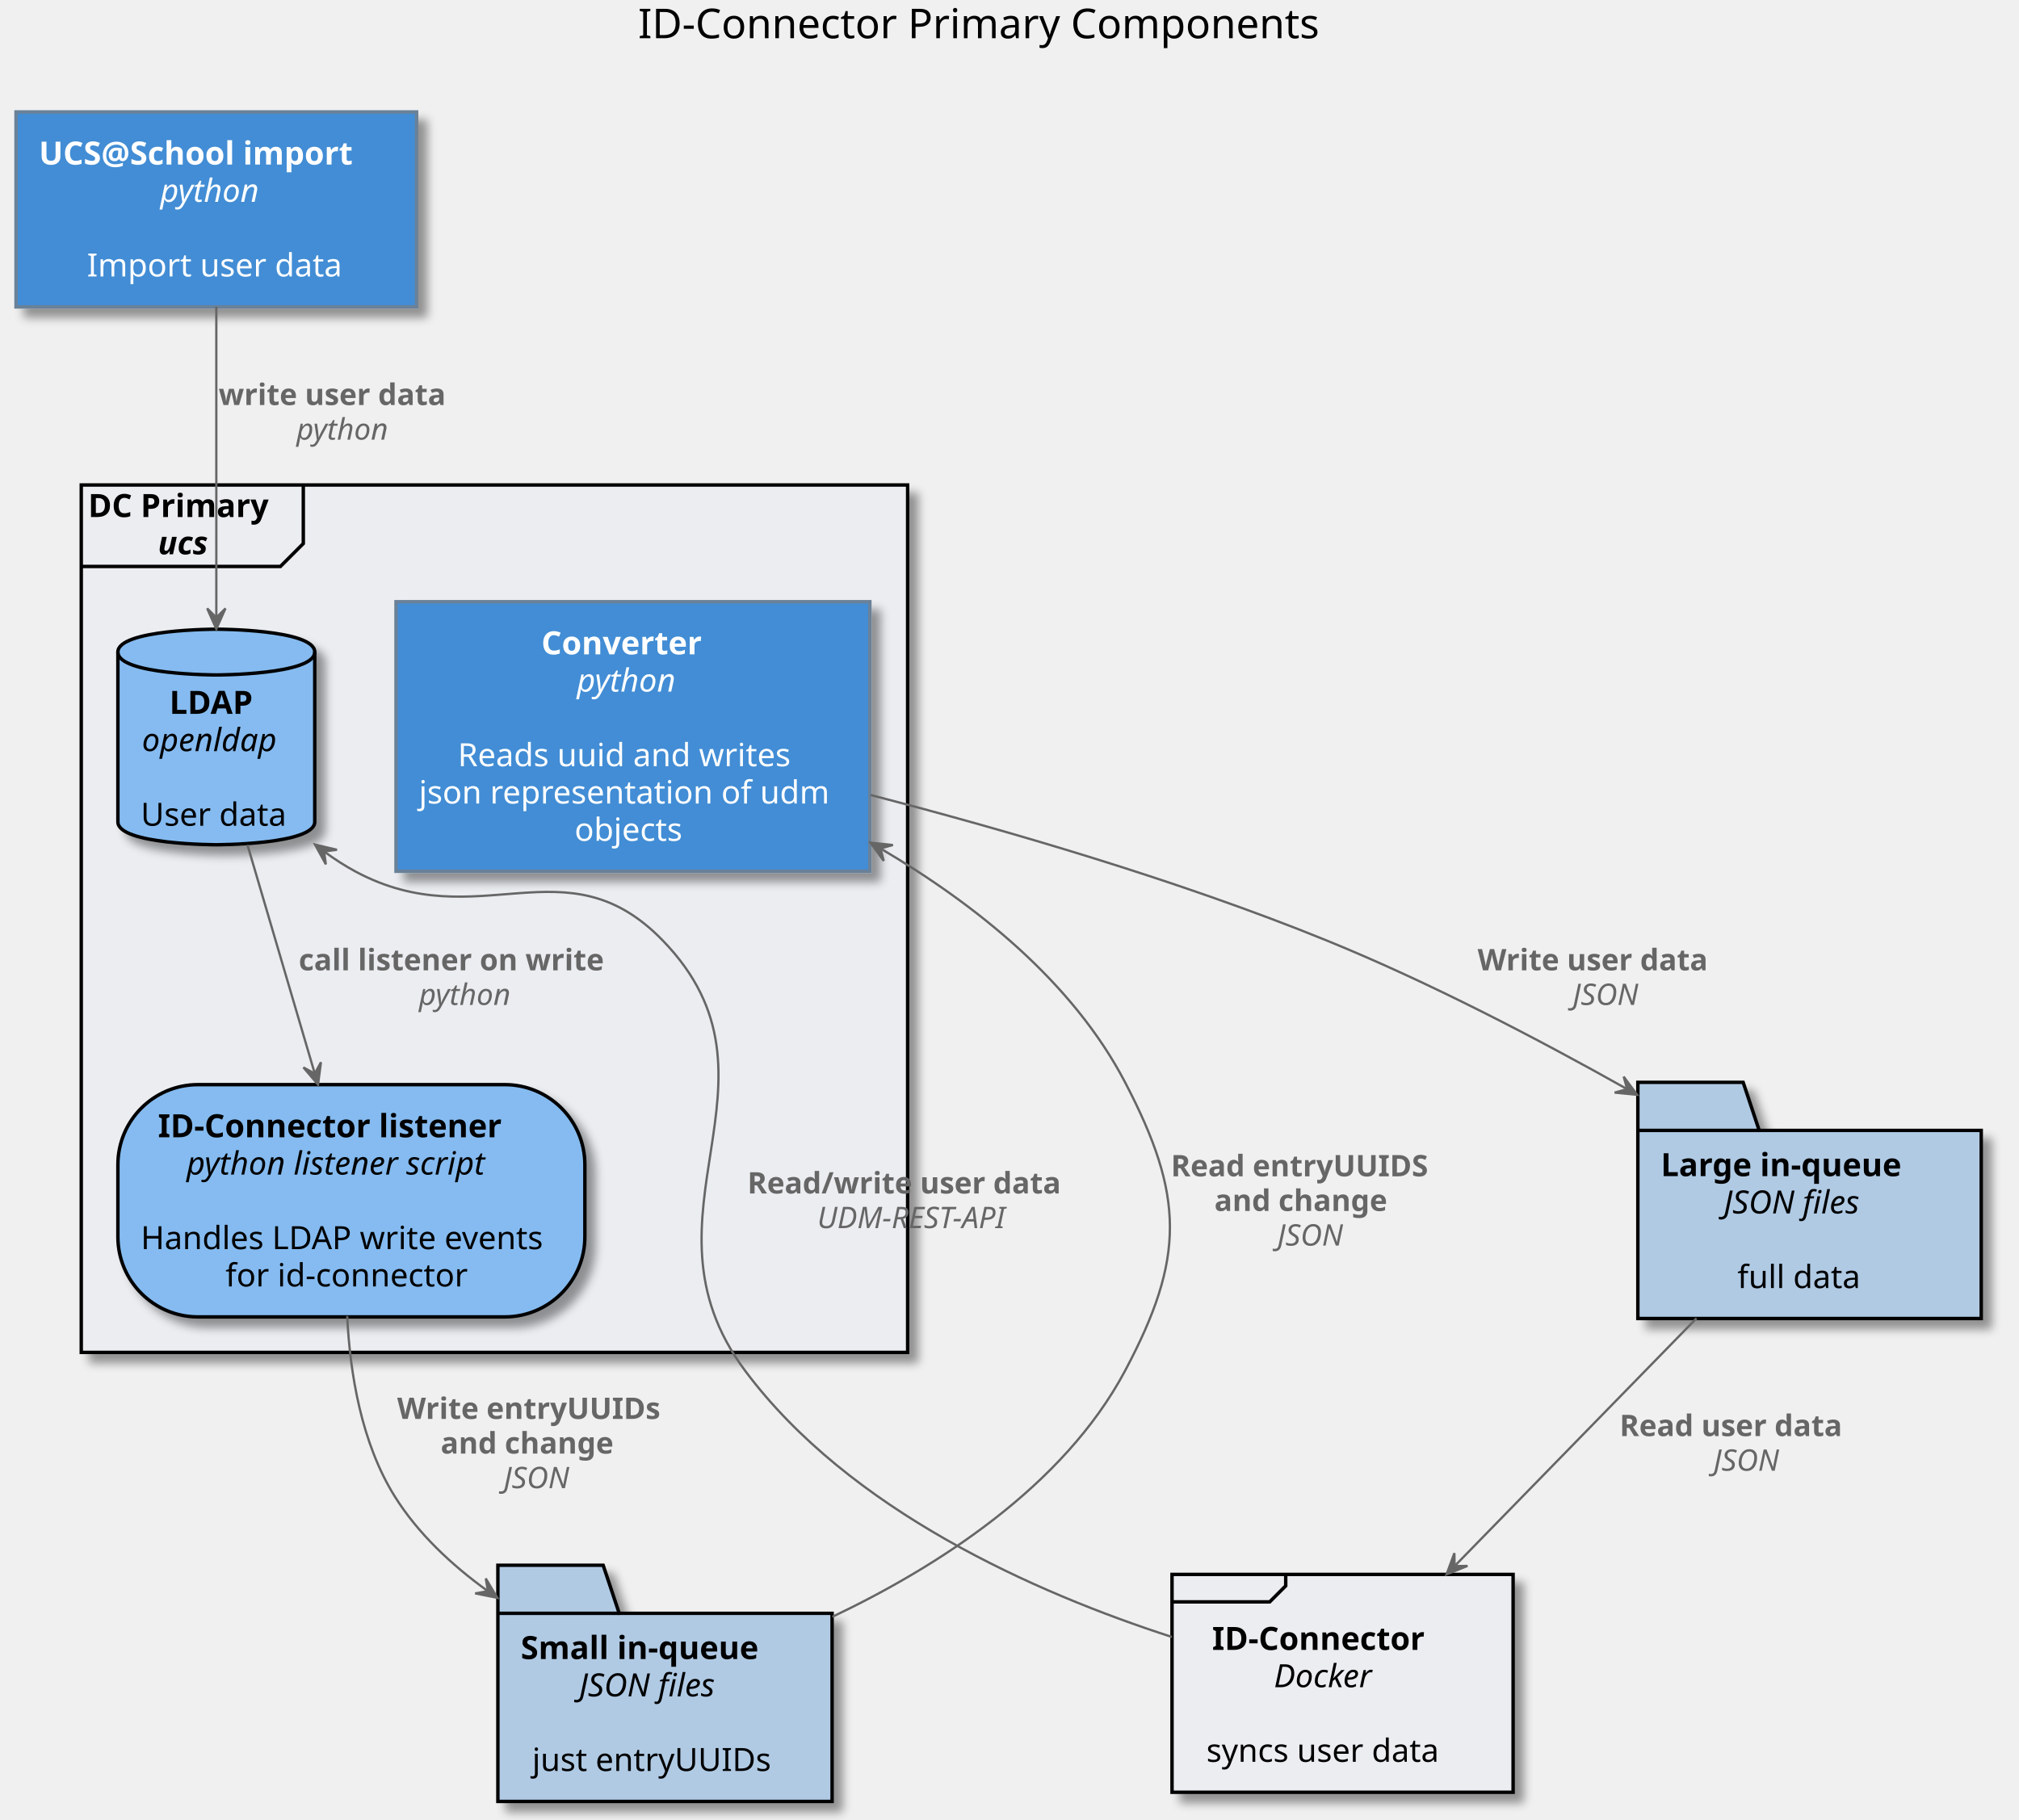
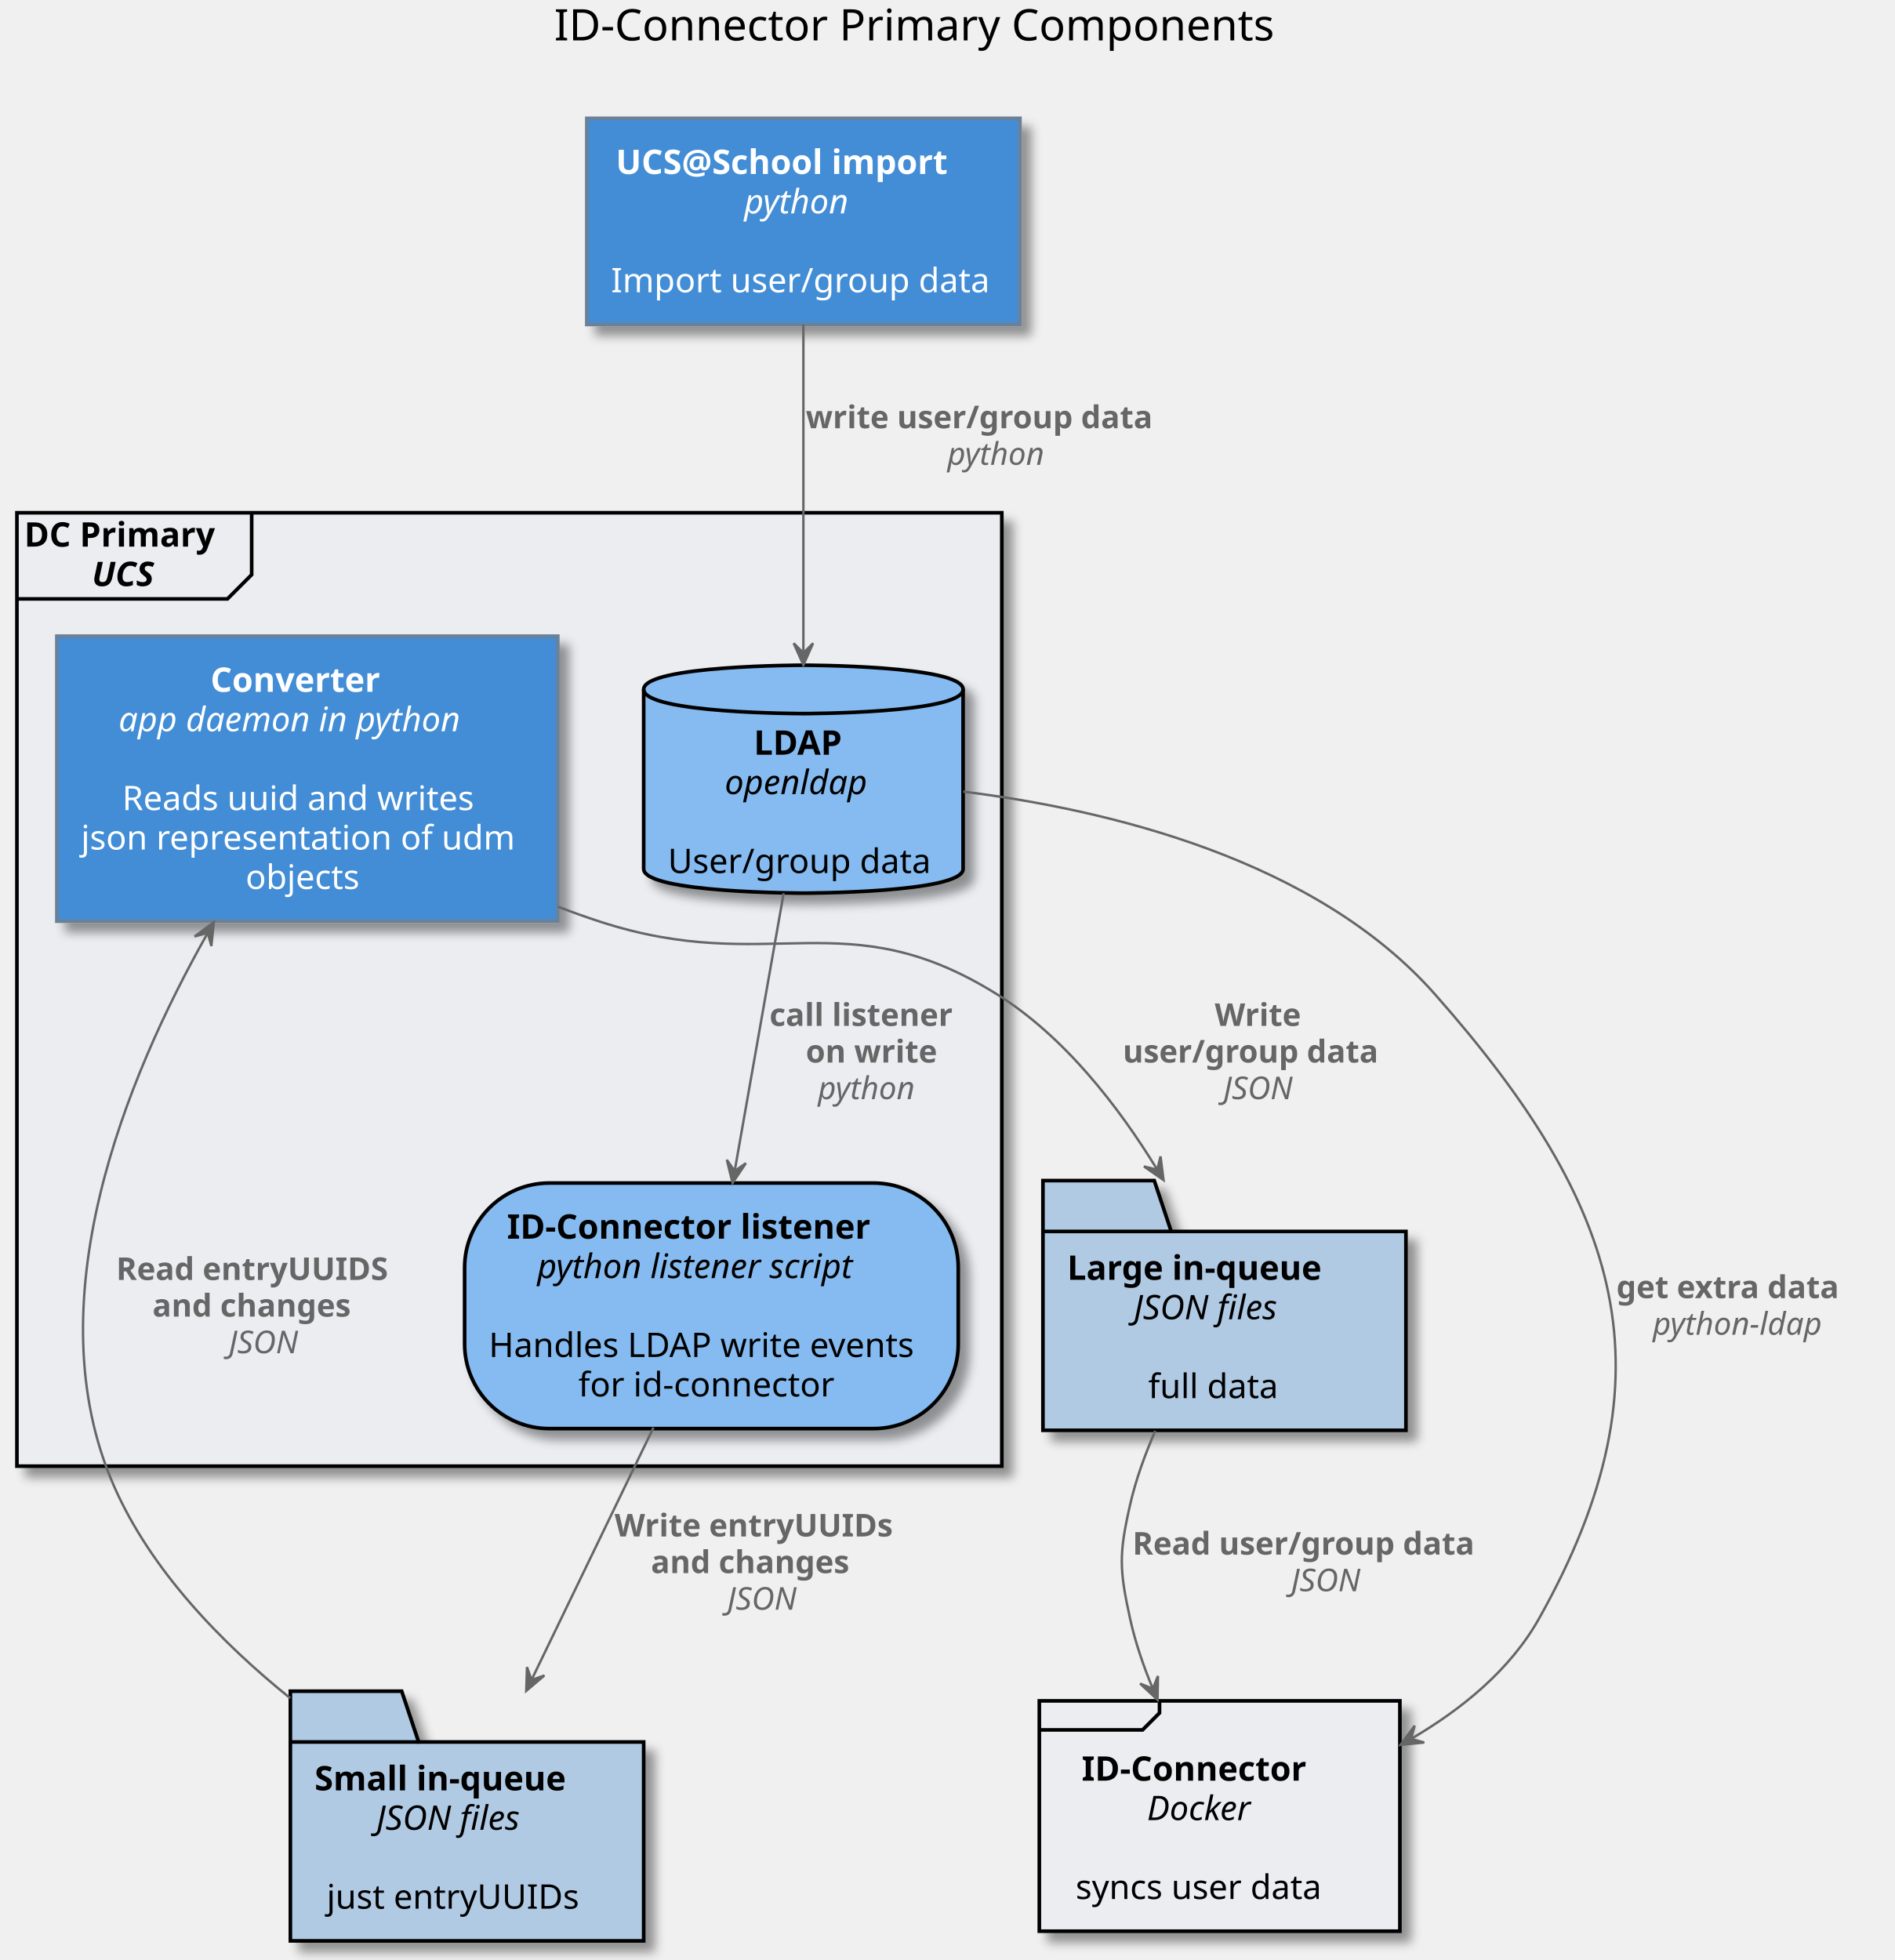
- <svg xmlns="http://www.w3.org/2000/svg" contentScriptType="application/ecmascript" contentStyleType="text/css" height="795px" preserveAspectRatio="none" style="width:882px;height:795px;background:#FFFFFF;" version="1.1" viewBox="0 0 882 795" width="882px" zoomAndPan="magnify">
+ <svg xmlns="http://www.w3.org/2000/svg" contentScriptType="application/ecmascript" contentStyleType="text/css" height="810px" preserveAspectRatio="none" style="width:783px;height:810px;background:#FFFFFF;" version="1.1" viewBox="0 0 783 810" width="783px" zoomAndPan="magnify">
  <defs>
-     <filter height="300%" id="f5kayvme85jjr" width="300%" x="-1" y="-1">
+     <filter height="300%" id="f3jqoew9gyfgt" width="300%" x="-1" y="-1">
      <feGaussianBlur result="blurOut" stdDeviation="2.0" />
      <feColorMatrix in="blurOut" result="blurOut2" type="matrix" values="0 0 0 0 0 0 0 0 0 0 0 0 0 0 0 0 0 0 .4 0" />
      <feOffset dx="4.0" dy="4.0" in="blurOut2" result="blurOut3" />
      <feBlend in="SourceGraphic" in2="blurOut3" mode="normal" />
    </filter>
  </defs>
  <g>
-     <text fill="#000000" font-family="sans-serif" font-size="18" lengthAdjust="spacing" textLength="312" x="278.75" y="16.708">ID-Connector Primary Components</text>
-     <text fill="#000000" font-family="sans-serif" font-size="18" lengthAdjust="spacing" textLength="0" x="437.75" y="37.661" />
-     <rect fill="#EBEDF1" filter="url(#f5kayvme85jjr)" height="379" style="stroke:#000000;stroke-width:1.5;" width="361" x="35.5" y="211.906" />
-     <path d="M132.5,211.906 L132.5,237.5 L122.5,247.5 L35.5,247.5 " fill="none" style="stroke:#000000;stroke-width:1.5;" />
-     <text fill="#000000" font-family="sans-serif" font-size="14" font-weight="bold" lengthAdjust="spacing" textLength="87" x="38.5" y="225.901">DC Primary</text>
-     <text fill="#000000" font-family="sans-serif" font-size="14" font-style="italic" font-weight="bold" lengthAdjust="spacing" textLength="26" x="69" y="242.198">ucs</text>
-     <path d="M51.5,284.906 C51.5,274.906 94.5,274.906 94.5,274.906 C94.5,274.906 137.5,274.906 137.5,284.906 L137.5,359.094 C137.5,369.094 94.5,369.094 94.5,369.094 C94.5,369.094 51.5,369.094 51.5,359.094 L51.5,284.906 " fill="#85BBF0" filter="url(#f5kayvme85jjr)" style="stroke:#000000;stroke-width:1.5;" />
-     <path d="M51.5,284.906 C51.5,294.906 94.5,294.906 94.5,294.906 C94.5,294.906 137.5,294.906 137.5,284.906 " fill="none" style="stroke:#000000;stroke-width:1.5;" />
-     <text fill="#000000" font-family="sans-serif" font-size="14" font-weight="bold" lengthAdjust="spacing" textLength="41" x="74" y="311.901">LDAP</text>
-     <text fill="#000000" font-family="sans-serif" font-size="14" font-style="italic" lengthAdjust="spacing" textLength="65" x="62" y="328.198">openldap</text>
-     <text fill="#000000" font-family="sans-serif" font-size="14" lengthAdjust="spacing" textLength="0" x="96.5" y="344.495" />
-     <text fill="#000000" font-family="sans-serif" font-size="14" lengthAdjust="spacing" textLength="66" x="61.5" y="360.792">User data</text>
-     <rect fill="#85BBF0" filter="url(#f5kayvme85jjr)" height="101.484" rx="35" ry="35" style="stroke:#000000;stroke-width:1.5;" width="204" x="51.5" y="473.906" />
-     <text fill="#000000" font-family="sans-serif" font-size="14" font-weight="bold" lengthAdjust="spacing" textLength="169" x="69" y="496.901">ID-Connector listener</text>
-     <text fill="#000000" font-family="sans-serif" font-size="14" font-style="italic" lengthAdjust="spacing" textLength="144" x="81.5" y="513.198">python listener script</text>
-     <text fill="#000000" font-family="sans-serif" font-size="14" lengthAdjust="spacing" textLength="0" x="155.5" y="529.495" />
-     <text fill="#000000" font-family="sans-serif" font-size="14" lengthAdjust="spacing" textLength="184" x="61.5" y="545.792">Handles LDAP write events</text>
-     <text fill="#000000" font-family="sans-serif" font-size="14" lengthAdjust="spacing" textLength="110" x="98.5" y="562.089">for id-connector</text>
-     <rect fill="#438DD5" filter="url(#f5kayvme85jjr)" height="117.781" style="stroke:#6A8198;stroke-width:1.5;" width="207" x="173" y="262.906" />
-     <text fill="#FFFFFF" font-family="sans-serif" font-size="14" font-weight="bold" lengthAdjust="spacing" textLength="80" x="236.5" y="285.901">Converter</text>
-     <text fill="#FFFFFF" font-family="sans-serif" font-size="14" font-style="italic" lengthAdjust="spacing" textLength="49" x="252" y="302.198">python</text>
-     <text fill="#FFFFFF" font-family="sans-serif" font-size="14" lengthAdjust="spacing" textLength="0" x="278.5" y="318.495" />
-     <text fill="#FFFFFF" font-family="sans-serif" font-size="14" lengthAdjust="spacing" textLength="153" x="200" y="334.792">Reads uuid and writes</text>
-     <text fill="#FFFFFF" font-family="sans-serif" font-size="14" lengthAdjust="spacing" textLength="187" x="183" y="351.089">json representation of udm</text>
-     <text fill="#FFFFFF" font-family="sans-serif" font-size="14" lengthAdjust="spacing" textLength="51" x="251" y="367.386">objects</text>
-     <rect fill="#438DD5" filter="url(#f5kayvme85jjr)" height="85.188" style="stroke:#6A8198;stroke-width:1.5;" width="175" x="7" y="48.906" />
-     <text fill="#FFFFFF" font-family="sans-serif" font-size="14" font-weight="bold" lengthAdjust="spacing" textLength="155" x="17" y="71.901">UCS@School import</text>
-     <text fill="#FFFFFF" font-family="sans-serif" font-size="14" font-style="italic" lengthAdjust="spacing" textLength="49" x="70" y="88.198">python</text>
-     <text fill="#FFFFFF" font-family="sans-serif" font-size="14" lengthAdjust="spacing" textLength="0" x="96.5" y="104.495" />
-     <text fill="#FFFFFF" font-family="sans-serif" font-size="14" lengthAdjust="spacing" textLength="113" x="38" y="120.792">Import user data</text>
-     <polygon fill="#B0CAE4" filter="url(#f5kayvme85jjr)" points="217.5,683.906,263.5,683.906,270.5,704.906,363.5,704.906,363.5,787.094,217.5,787.094,217.5,683.906" style="stroke:#000000;stroke-width:1.5;" />
-     <line style="stroke:#000000;stroke-width:1.5;" x1="217.5" x2="270.5" y1="704.906" y2="704.906" />
-     <text fill="#000000" font-family="sans-serif" font-size="14" font-weight="bold" lengthAdjust="spacing" textLength="116" x="227.5" y="724.901">Small in-queue</text>
-     <text fill="#000000" font-family="sans-serif" font-size="14" font-style="italic" lengthAdjust="spacing" textLength="65" x="253" y="741.198">JSON files</text>
-     <text fill="#000000" font-family="sans-serif" font-size="14" lengthAdjust="spacing" textLength="0" x="287.5" y="757.495" />
-     <text fill="#000000" font-family="sans-serif" font-size="14" lengthAdjust="spacing" textLength="106" x="232.5" y="773.792">just entryUUIDs</text>
-     <polygon fill="#B0CAE4" filter="url(#f5kayvme85jjr)" points="715.5,472.906,761.5,472.906,768.5,493.906,865.5,493.906,865.5,576.094,715.5,576.094,715.5,472.906" style="stroke:#000000;stroke-width:1.5;" />
-     <line style="stroke:#000000;stroke-width:1.5;" x1="715.5" x2="768.5" y1="493.906" y2="493.906" />
-     <text fill="#000000" font-family="sans-serif" font-size="14" font-weight="bold" lengthAdjust="spacing" textLength="120" x="725.5" y="513.901">Large in-queue</text>
-     <text fill="#000000" font-family="sans-serif" font-size="14" font-style="italic" lengthAdjust="spacing" textLength="65" x="753" y="530.198">JSON files</text>
-     <text fill="#000000" font-family="sans-serif" font-size="14" lengthAdjust="spacing" textLength="0" x="787.5" y="546.495" />
-     <text fill="#000000" font-family="sans-serif" font-size="14" lengthAdjust="spacing" textLength="53" x="759" y="562.792">full data</text>
-     <rect fill="#EBEDF1" filter="url(#f5kayvme85jjr)" height="95.188" style="stroke:#000000;stroke-width:1.5;" width="149" x="512" y="687.906" />
-     <path d="M561.667,687.906 L561.667,692.906 L554.667,699.906 L512,699.906 " fill="none" style="stroke:#000000;stroke-width:1.5;" />
-     <text fill="#000000" font-family="sans-serif" font-size="14" font-weight="bold" lengthAdjust="spacing" textLength="104" x="529.5" y="720.901">ID-Connector</text>
-     <text fill="#000000" font-family="sans-serif" font-size="14" font-style="italic" lengthAdjust="spacing" textLength="50" x="556.5" y="737.198">Docker</text>
-     <text fill="#000000" font-family="sans-serif" font-size="14" lengthAdjust="spacing" textLength="0" x="583.5" y="753.495" />
-     <text fill="#000000" font-family="sans-serif" font-size="14" lengthAdjust="spacing" textLength="109" x="527" y="769.792">syncs user data</text>
-     <path d="M94.5,134.046 C94.5,172.116 94.5,228.546 94.5,269.426 " fill="none" id="importer-to-ldap" style="stroke:#666666;stroke-width:1.0;" />
-     <polygon fill="#666666" points="94.5,274.836,98.5,265.836,94.5,269.836,90.5,265.836,94.5,274.836" style="stroke:#666666;stroke-width:1.0;" />
-     <text fill="#666666" font-family="sans-serif" font-size="13" font-weight="bold" lengthAdjust="spacing" textLength="113" x="95.5" y="176.973">write user data</text>
-     <text fill="#666666" font-family="sans-serif" font-size="13" font-style="italic" lengthAdjust="spacing" textLength="45" x="129.5" y="192.106">python</text>
-     <path d="M108.11,369.156 C116.86,398.906 128.28,437.696 137.47,468.936 " fill="none" id="ldap-to-listener" style="stroke:#666666;stroke-width:1.0;" />
-     <polygon fill="#666666" points="138.93,473.886,140.215,464.122,137.513,469.091,132.543,466.389,138.93,473.886" style="stroke:#666666;stroke-width:1.0;" />
-     <text fill="#666666" font-family="sans-serif" font-size="13" font-weight="bold" lengthAdjust="spacing" textLength="150" x="130.5" y="423.973">call listener on write</text>
-     <text fill="#666666" font-family="sans-serif" font-size="13" font-style="italic" lengthAdjust="spacing" textLength="45" x="183" y="439.106">python</text>
-     <path d="M151.67,575.006 C152.9,600.306 157.9,630.586 172.5,653.906 C182.61,670.046 197.26,683.746 212.84,695.016 " fill="none" id="listener-to-small_queue" style="stroke:#666666;stroke-width:1.0;" />
-     <polygon fill="#666666" points="217.25,698.126,212.206,689.667,213.166,695.242,207.591,696.201,217.25,698.126" style="stroke:#666666;stroke-width:1.0;" />
-     <text fill="#666666" font-family="sans-serif" font-size="13" font-weight="bold" lengthAdjust="spacing" textLength="125" x="173.5" y="619.973">Write entryUUIDs</text>
-     <text fill="#666666" font-family="sans-serif" font-size="13" font-weight="bold" lengthAdjust="spacing" textLength="87" x="192.5" y="635.106">and change</text>
-     <text fill="#666666" font-family="sans-serif" font-size="13" font-style="italic" lengthAdjust="spacing" textLength="32" x="220" y="650.239">JSON</text>
-     <path d="M363.62,706.426 C409.37,684.646 464.57,649.526 491.5,598.906 C517.8,549.466 517.4,522.556 491.5,472.906 C468.5,428.816 425.96,395.036 384.76,370.796 " fill="none" id="small_queue-to-converter" style="stroke:#666666;stroke-width:1.0;" />
-     <polygon fill="#666666" points="380.26,368.186,386.053,376.151,384.59,370.687,390.054,369.224,380.26,368.186" style="stroke:#666666;stroke-width:1.0;" />
-     <text fill="#666666" font-family="sans-serif" font-size="13" font-weight="bold" lengthAdjust="spacing" textLength="125" x="511.5" y="513.973">Read entryUUIDS</text>
-     <text fill="#666666" font-family="sans-serif" font-size="13" font-weight="bold" lengthAdjust="spacing" textLength="87" x="530.5" y="529.106">and change</text>
-     <text fill="#666666" font-family="sans-serif" font-size="13" font-style="italic" lengthAdjust="spacing" textLength="32" x="558" y="544.239">JSON</text>
-     <path d="M380.34,347.366 C439.69,362.746 514.93,384.646 579.5,410.906 C624.21,429.086 671.84,453.966 710.5,475.696 " fill="none" id="converter-to-large_queue" style="stroke:#666666;stroke-width:1.0;" />
-     <polygon fill="#666666" points="715.17,478.336,709.307,470.423,710.818,475.874,705.367,477.386,715.17,478.336" style="stroke:#666666;stroke-width:1.0;" />
-     <text fill="#666666" font-family="sans-serif" font-size="13" font-weight="bold" lengthAdjust="spacing" textLength="115" x="645.5" y="423.973">Write user data</text>
-     <text fill="#666666" font-family="sans-serif" font-size="13" font-style="italic" lengthAdjust="spacing" textLength="32" x="687" y="439.106">JSON</text>
-     <path d="M741.12,575.996 C709.16,608.736 667.72,651.196 635.79,683.916 " fill="none" id="large_queue-to-id_connector" style="stroke:#666666;stroke-width:1.0;" />
-     <polygon fill="#666666" points="631.94,687.856,641.082,684.191,635.425,684.271,635.345,678.615,631.94,687.856" style="stroke:#666666;stroke-width:1.0;" />
-     <text fill="#666666" font-family="sans-serif" font-size="13" font-weight="bold" lengthAdjust="spacing" textLength="114" x="707.5" y="627.473">Read user data</text>
-     <text fill="#666666" font-family="sans-serif" font-size="13" font-style="italic" lengthAdjust="spacing" textLength="32" x="748.5" y="642.606">JSON</text>
-     <path d="M141.66,372.096 C146.13,375.376 150.76,378.376 155.5,380.906 C209.34,409.636 247.02,367.086 289.5,410.906 C348.72,471.986 274.66,530.696 325.5,598.906 C371.04,659.996 452.19,695.916 511.96,715.246 " fill="none" id="ldap-backto-id_connector" style="stroke:#666666;stroke-width:1.0;" />
-     <polygon fill="#666666" points="137.61,369.016,142.341,377.654,141.586,372.048,147.192,371.293,137.61,369.016" style="stroke:#666666;stroke-width:1.0;" />
-     <text fill="#666666" font-family="sans-serif" font-size="13" font-weight="bold" lengthAdjust="spacing" textLength="156" x="326.5" y="521.473">Read/write user data</text>
-     <text fill="#666666" font-family="sans-serif" font-size="13" font-style="italic" lengthAdjust="spacing" textLength="95" x="357" y="536.606">UDM-REST-API</text>
+     <text fill="#000000" font-family="sans-serif" font-size="18" lengthAdjust="spacing" textLength="312" x="229" y="16.708">ID-Connector Primary Components</text>
+     <text fill="#000000" font-family="sans-serif" font-size="18" lengthAdjust="spacing" textLength="0" x="388" y="37.661" />
+     <rect fill="#EBEDF1" filter="url(#f3jqoew9gyfgt)" height="394" style="stroke:#000000;stroke-width:1.5;" width="407" x="7" y="211.906" />
+     <path d="M104,211.906 L104,237.5 L94,247.5 L7,247.5 " fill="none" style="stroke:#000000;stroke-width:1.5;" />
+     <text fill="#000000" font-family="sans-serif" font-size="14" font-weight="bold" lengthAdjust="spacing" textLength="87" x="10" y="225.901">DC Primary</text>
+     <text fill="#000000" font-family="sans-serif" font-size="14" font-style="italic" font-weight="bold" lengthAdjust="spacing" textLength="31" x="38" y="242.198">UCS</text>
+     <path d="M266,284.906 C266,274.906 332,274.906 332,274.906 C332,274.906 398,274.906 398,284.906 L398,359.094 C398,369.094 332,369.094 332,369.094 C332,369.094 266,369.094 266,359.094 L266,284.906 " fill="#85BBF0" filter="url(#f3jqoew9gyfgt)" style="stroke:#000000;stroke-width:1.5;" />
+     <path d="M266,284.906 C266,294.906 332,294.906 332,294.906 C332,294.906 398,294.906 398,284.906 " fill="none" style="stroke:#000000;stroke-width:1.5;" />
+     <text fill="#000000" font-family="sans-serif" font-size="14" font-weight="bold" lengthAdjust="spacing" textLength="41" x="311.5" y="311.901">LDAP</text>
+     <text fill="#000000" font-family="sans-serif" font-size="14" font-style="italic" lengthAdjust="spacing" textLength="65" x="299.5" y="328.198">openldap</text>
+     <text fill="#000000" font-family="sans-serif" font-size="14" lengthAdjust="spacing" textLength="0" x="334" y="344.495" />
+     <text fill="#000000" font-family="sans-serif" font-size="14" lengthAdjust="spacing" textLength="112" x="276" y="360.792">User/group data</text>
+     <rect fill="#85BBF0" filter="url(#f3jqoew9gyfgt)" height="101.484" rx="35" ry="35" style="stroke:#000000;stroke-width:1.5;" width="204" x="192" y="488.906" />
+     <text fill="#000000" font-family="sans-serif" font-size="14" font-weight="bold" lengthAdjust="spacing" textLength="169" x="209.5" y="511.901">ID-Connector listener</text>
+     <text fill="#000000" font-family="sans-serif" font-size="14" font-style="italic" lengthAdjust="spacing" textLength="144" x="222" y="528.198">python listener script</text>
+     <text fill="#000000" font-family="sans-serif" font-size="14" lengthAdjust="spacing" textLength="0" x="296" y="544.495" />
+     <text fill="#000000" font-family="sans-serif" font-size="14" lengthAdjust="spacing" textLength="184" x="202" y="560.792">Handles LDAP write events</text>
+     <text fill="#000000" font-family="sans-serif" font-size="14" lengthAdjust="spacing" textLength="110" x="239" y="577.089">for id-connector</text>
+     <rect fill="#438DD5" filter="url(#f3jqoew9gyfgt)" height="117.781" style="stroke:#6A8198;stroke-width:1.5;" width="207" x="23.5" y="262.906" />
+     <text fill="#FFFFFF" font-family="sans-serif" font-size="14" font-weight="bold" lengthAdjust="spacing" textLength="80" x="87" y="285.901">Converter</text>
+     <text fill="#FFFFFF" font-family="sans-serif" font-size="14" font-style="italic" lengthAdjust="spacing" textLength="156" x="49" y="302.198">app daemon in python</text>
+     <text fill="#FFFFFF" font-family="sans-serif" font-size="14" lengthAdjust="spacing" textLength="0" x="129" y="318.495" />
+     <text fill="#FFFFFF" font-family="sans-serif" font-size="14" lengthAdjust="spacing" textLength="153" x="50.5" y="334.792">Reads uuid and writes</text>
+     <text fill="#FFFFFF" font-family="sans-serif" font-size="14" lengthAdjust="spacing" textLength="187" x="33.5" y="351.089">json representation of udm</text>
+     <text fill="#FFFFFF" font-family="sans-serif" font-size="14" lengthAdjust="spacing" textLength="51" x="101.5" y="367.386">objects</text>
+     <rect fill="#438DD5" filter="url(#f3jqoew9gyfgt)" height="85.188" style="stroke:#6A8198;stroke-width:1.5;" width="179" x="242.5" y="48.906" />
+     <text fill="#FFFFFF" font-family="sans-serif" font-size="14" font-weight="bold" lengthAdjust="spacing" textLength="155" x="254.5" y="71.901">UCS@School import</text>
+     <text fill="#FFFFFF" font-family="sans-serif" font-size="14" font-style="italic" lengthAdjust="spacing" textLength="49" x="307.5" y="88.198">python</text>
+     <text fill="#FFFFFF" font-family="sans-serif" font-size="14" lengthAdjust="spacing" textLength="0" x="334" y="104.495" />
+     <text fill="#FFFFFF" font-family="sans-serif" font-size="14" lengthAdjust="spacing" textLength="159" x="252.5" y="120.792">Import user/group data</text>
+     <polygon fill="#B0CAE4" filter="url(#f3jqoew9gyfgt)" points="120,698.906,166,698.906,173,719.906,266,719.906,266,802.094,120,802.094,120,698.906" style="stroke:#000000;stroke-width:1.5;" />
+     <line style="stroke:#000000;stroke-width:1.5;" x1="120" x2="173" y1="719.906" y2="719.906" />
+     <text fill="#000000" font-family="sans-serif" font-size="14" font-weight="bold" lengthAdjust="spacing" textLength="116" x="130" y="739.901">Small in-queue</text>
+     <text fill="#000000" font-family="sans-serif" font-size="14" font-style="italic" lengthAdjust="spacing" textLength="65" x="155.5" y="756.198">JSON files</text>
+     <text fill="#000000" font-family="sans-serif" font-size="14" lengthAdjust="spacing" textLength="0" x="190" y="772.495" />
+     <text fill="#000000" font-family="sans-serif" font-size="14" lengthAdjust="spacing" textLength="106" x="135" y="788.792">just entryUUIDs</text>
+     <polygon fill="#B0CAE4" filter="url(#f3jqoew9gyfgt)" points="431,487.906,477,487.906,484,508.906,581,508.906,581,591.094,431,591.094,431,487.906" style="stroke:#000000;stroke-width:1.5;" />
+     <line style="stroke:#000000;stroke-width:1.5;" x1="431" x2="484" y1="508.906" y2="508.906" />
+     <text fill="#000000" font-family="sans-serif" font-size="14" font-weight="bold" lengthAdjust="spacing" textLength="120" x="441" y="528.901">Large in-queue</text>
+     <text fill="#000000" font-family="sans-serif" font-size="14" font-style="italic" lengthAdjust="spacing" textLength="65" x="468.5" y="545.198">JSON files</text>
+     <text fill="#000000" font-family="sans-serif" font-size="14" lengthAdjust="spacing" textLength="0" x="503" y="561.495" />
+     <text fill="#000000" font-family="sans-serif" font-size="14" lengthAdjust="spacing" textLength="53" x="474.5" y="577.792">full data</text>
+     <rect fill="#EBEDF1" filter="url(#f3jqoew9gyfgt)" height="95.188" style="stroke:#000000;stroke-width:1.5;" width="149" x="429.5" y="702.906" />
+     <path d="M479.167,702.906 L479.167,707.906 L472.167,714.906 L429.5,714.906 " fill="none" style="stroke:#000000;stroke-width:1.5;" />
+     <text fill="#000000" font-family="sans-serif" font-size="14" font-weight="bold" lengthAdjust="spacing" textLength="104" x="447" y="735.901">ID-Connector</text>
+     <text fill="#000000" font-family="sans-serif" font-size="14" font-style="italic" lengthAdjust="spacing" textLength="50" x="474" y="752.198">Docker</text>
+     <text fill="#000000" font-family="sans-serif" font-size="14" lengthAdjust="spacing" textLength="0" x="501" y="768.495" />
+     <text fill="#000000" font-family="sans-serif" font-size="14" lengthAdjust="spacing" textLength="109" x="444.5" y="784.792">syncs user data</text>
+     <path d="M332,134.046 C332,172.116 332,228.546 332,269.426 " fill="none" id="importer-to-ldap" style="stroke:#666666;stroke-width:1.0;" />
+     <polygon fill="#666666" points="332,274.836,336,265.836,332,269.836,328,265.836,332,274.836" style="stroke:#666666;stroke-width:1.0;" />
+     <text fill="#666666" font-family="sans-serif" font-size="13" font-weight="bold" lengthAdjust="spacing" textLength="162" x="333" y="176.973">write user/group data</text>
+     <text fill="#666666" font-family="sans-serif" font-size="13" font-style="italic" lengthAdjust="spacing" textLength="45" x="391.5" y="192.106">python</text>
+     <path d="M323.85,369.136 C317.92,402.726 309.88,448.326 303.64,483.726 " fill="none" id="ldap-to-listener" style="stroke:#666666;stroke-width:1.0;" />
+     <polygon fill="#666666" points="302.73,488.876,308.236,480.71,303.601,483.953,300.358,479.317,302.73,488.876" style="stroke:#666666;stroke-width:1.0;" />
+     <text fill="#666666" font-family="sans-serif" font-size="13" font-weight="bold" lengthAdjust="spacing" textLength="85" x="318" y="423.973">call listener</text>
+     <text fill="#666666" font-family="sans-serif" font-size="13" font-weight="bold" lengthAdjust="spacing" textLength="60" x="333" y="439.106">on write</text>
+     <text fill="#666666" font-family="sans-serif" font-size="13" font-style="italic" lengthAdjust="spacing" textLength="45" x="338" y="454.239">python</text>
+     <path d="M270.06,589.936 C254.94,621.226 235.37,661.716 219.74,694.066 " fill="none" id="listener-to-small_queue" style="stroke:#666666;stroke-width:1.0;" />
+     <polygon fill="#666666" points="217.47,698.776,224.984,692.409,219.643,694.273,217.779,688.932,217.47,698.776" style="stroke:#666666;stroke-width:1.0;" />
+     <text fill="#666666" font-family="sans-serif" font-size="13" font-weight="bold" lengthAdjust="spacing" textLength="125" x="254" y="634.973">Write entryUUIDs</text>
+     <text fill="#666666" font-family="sans-serif" font-size="13" font-weight="bold" lengthAdjust="spacing" textLength="95" x="269" y="650.106">and changes</text>
+     <text fill="#666666" font-family="sans-serif" font-size="13" font-style="italic" lengthAdjust="spacing" textLength="32" x="300.5" y="665.239">JSON</text>
+     <path d="M119.93,701.796 C91.57,678.966 62.28,648.936 47,613.906 C14.08,538.436 51.72,445.956 85.71,385.796 " fill="none" id="small_queue-to-converter" style="stroke:#666666;stroke-width:1.0;" />
+     <polygon fill="#666666" points="88.35,381.166,80.408,386.99,85.866,385.506,87.351,390.964,88.35,381.166" style="stroke:#666666;stroke-width:1.0;" />
+     <text fill="#666666" font-family="sans-serif" font-size="13" font-weight="bold" lengthAdjust="spacing" textLength="125" x="48" y="528.973">Read entryUUIDS</text>
+     <text fill="#666666" font-family="sans-serif" font-size="13" font-weight="bold" lengthAdjust="spacing" textLength="95" x="63" y="544.106">and changes</text>
+     <text fill="#666666" font-family="sans-serif" font-size="13" font-style="italic" lengthAdjust="spacing" textLength="32" x="94.5" y="559.239">JSON</text>
+     <path d="M230.56,374.706 C236.4,376.946 242.24,379.036 248,380.906 C318.48,403.786 349.15,371.656 412,410.906 C439.89,428.326 462.24,457.286 478.13,483.216 " fill="none" id="converter-to-large_queue" style="stroke:#666666;stroke-width:1.0;" />
+     <polygon fill="#666666" points="480.83,487.686,479.591,477.916,478.241,483.409,472.747,482.058,480.83,487.686" style="stroke:#666666;stroke-width:1.0;" />
+     <text fill="#666666" font-family="sans-serif" font-size="13" font-weight="bold" lengthAdjust="spacing" textLength="39" x="502" y="423.973">Write</text>
+     <text fill="#666666" font-family="sans-serif" font-size="13" font-weight="bold" lengthAdjust="spacing" textLength="120" x="464" y="439.106">user/group data</text>
+     <text fill="#666666" font-family="sans-serif" font-size="13" font-style="italic" lengthAdjust="spacing" textLength="32" x="505.5" y="454.239">JSON</text>
+     <path d="M477.42,591.326 C473.11,601.186 469.33,611.656 467,621.906 C462.38,642.276 462.53,648.496 467,668.906 C469.1,678.506 472.45,688.326 476.31,697.656 " fill="none" id="large_queue-to-id_connector" style="stroke:#666666;stroke-width:1.0;" />
+     <polygon fill="#666666" points="478.36,702.486,478.517,692.639,476.402,697.885,471.156,695.771,478.36,702.486" style="stroke:#666666;stroke-width:1.0;" />
+     <text fill="#666666" font-family="sans-serif" font-size="13" font-weight="bold" lengthAdjust="spacing" textLength="163" x="468" y="642.473">Read user/group data</text>
+     <text fill="#666666" font-family="sans-serif" font-size="13" font-style="italic" lengthAdjust="spacing" textLength="32" x="533.5" y="657.606">JSON</text>
+     <path d="M583.22,718.556 C604.1,706.376 624.1,690.106 636,668.906 C692.91,567.536 669.94,498.046 593,410.906 C543.7,355.076 457.78,334.606 398.05,327.136 " fill="none" id="id_connector-backto-ldap" style="stroke:#666666;stroke-width:1.0;" />
+     <polygon fill="#666666" points="578.76,721.096,588.561,720.121,583.106,718.623,584.604,713.168,578.76,721.096" style="stroke:#666666;stroke-width:1.0;" />
+     <text fill="#666666" font-family="sans-serif" font-size="13" font-weight="bold" lengthAdjust="spacing" textLength="107" x="668" y="536.473">get extra data</text>
+     <text fill="#666666" font-family="sans-serif" font-size="13" font-style="italic" lengthAdjust="spacing" textLength="77" x="683" y="551.606">python-ldap</text>
  </g>
</svg>
